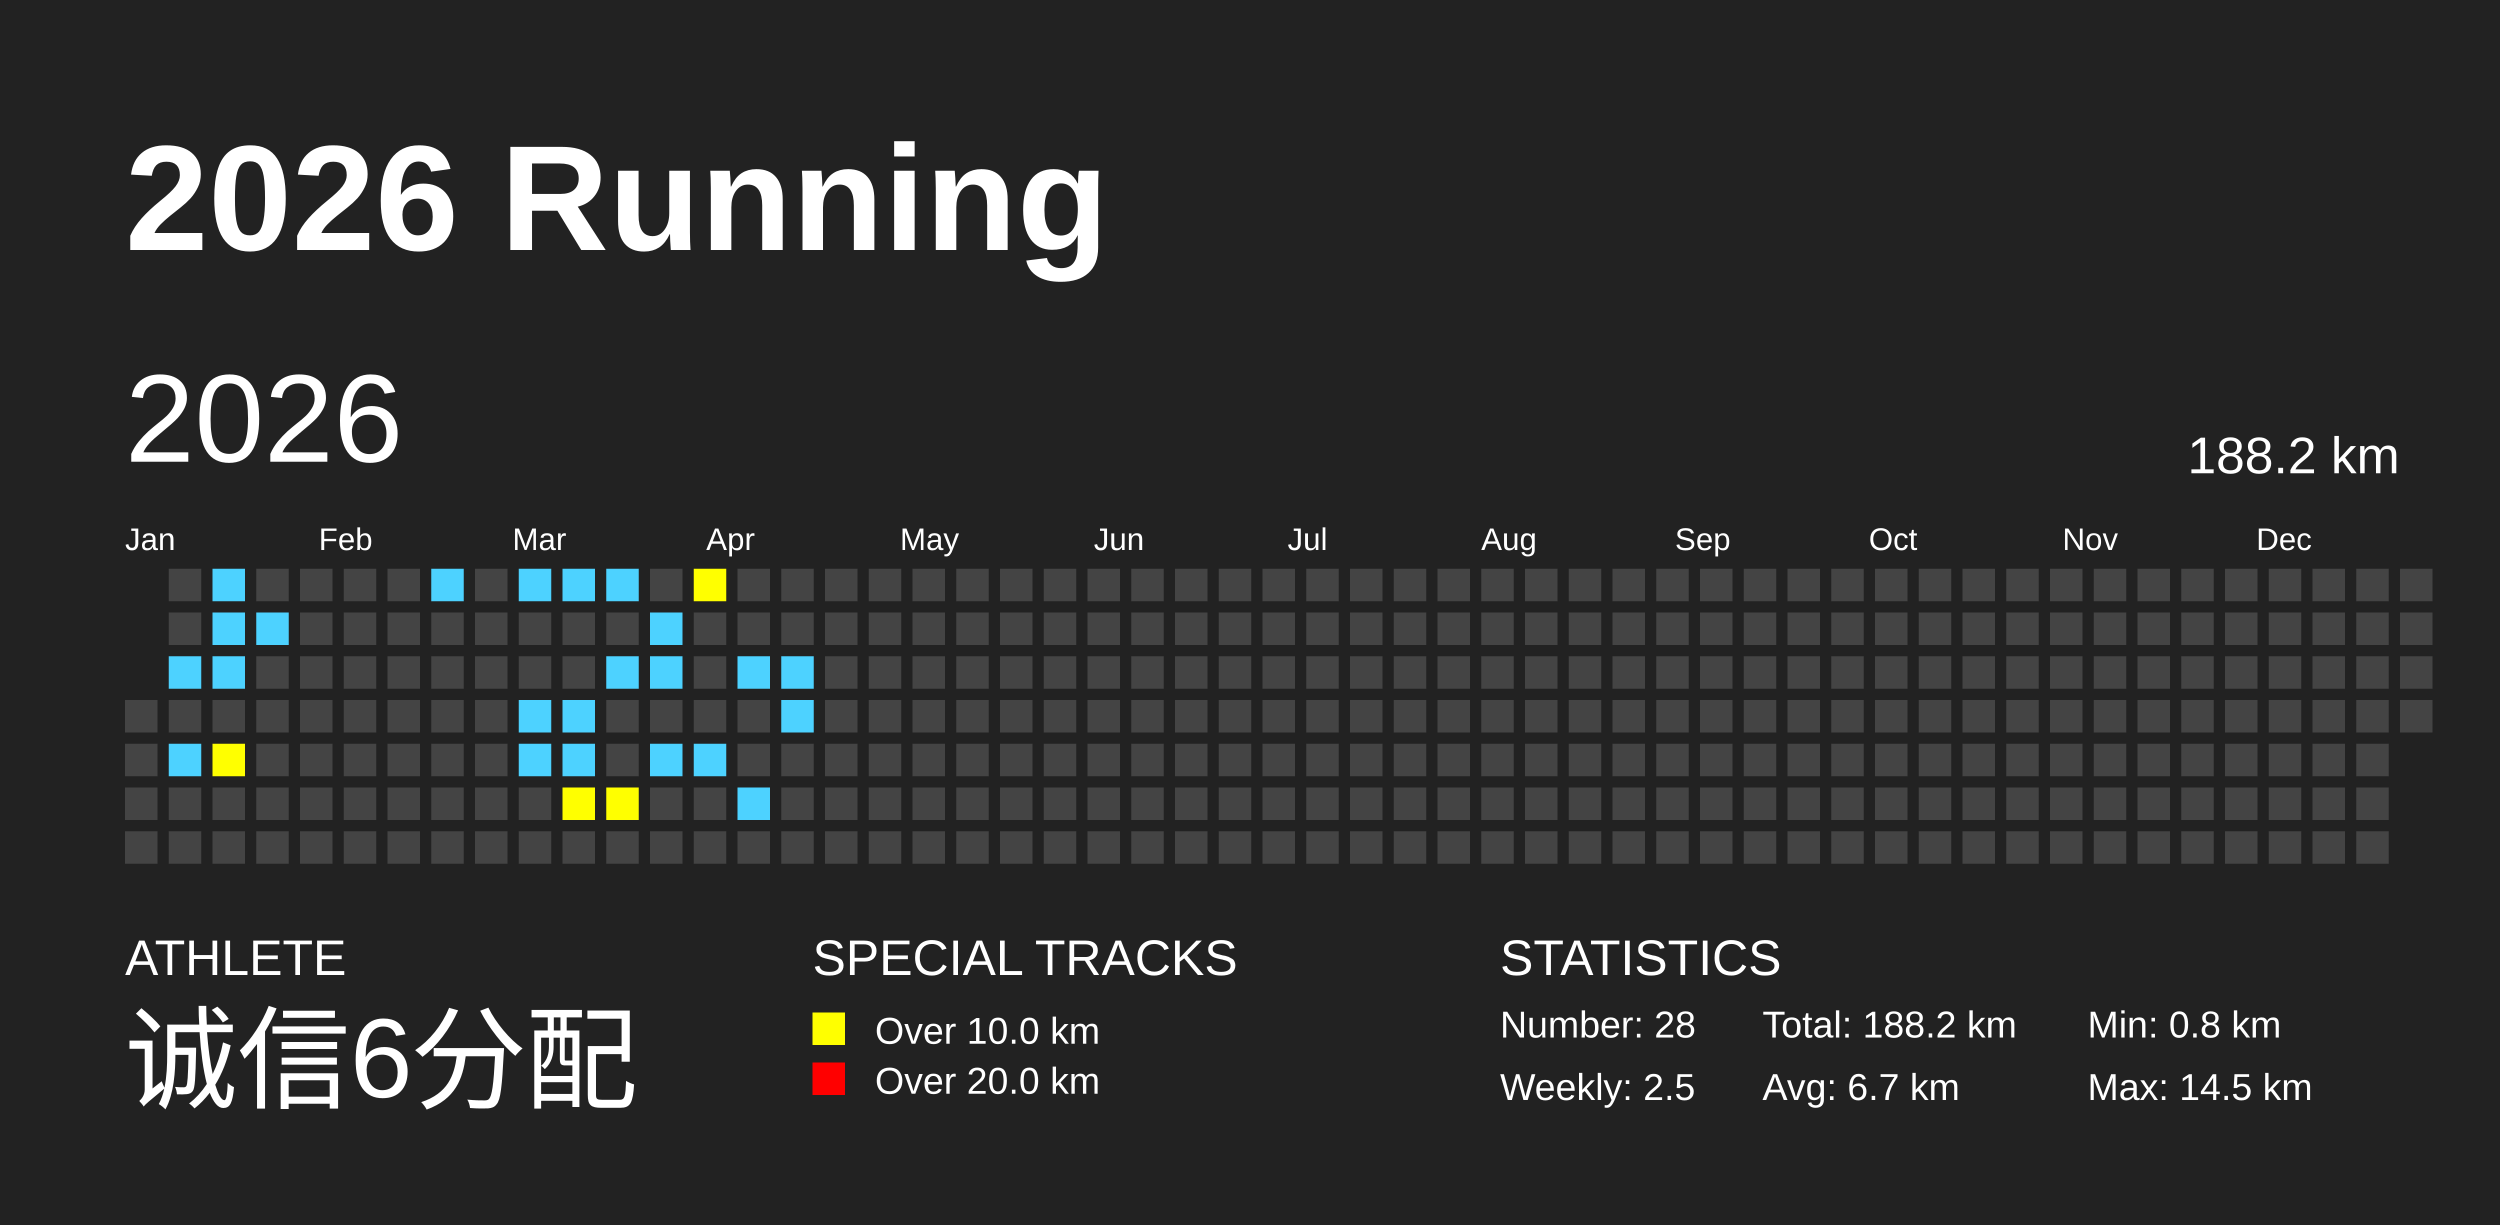
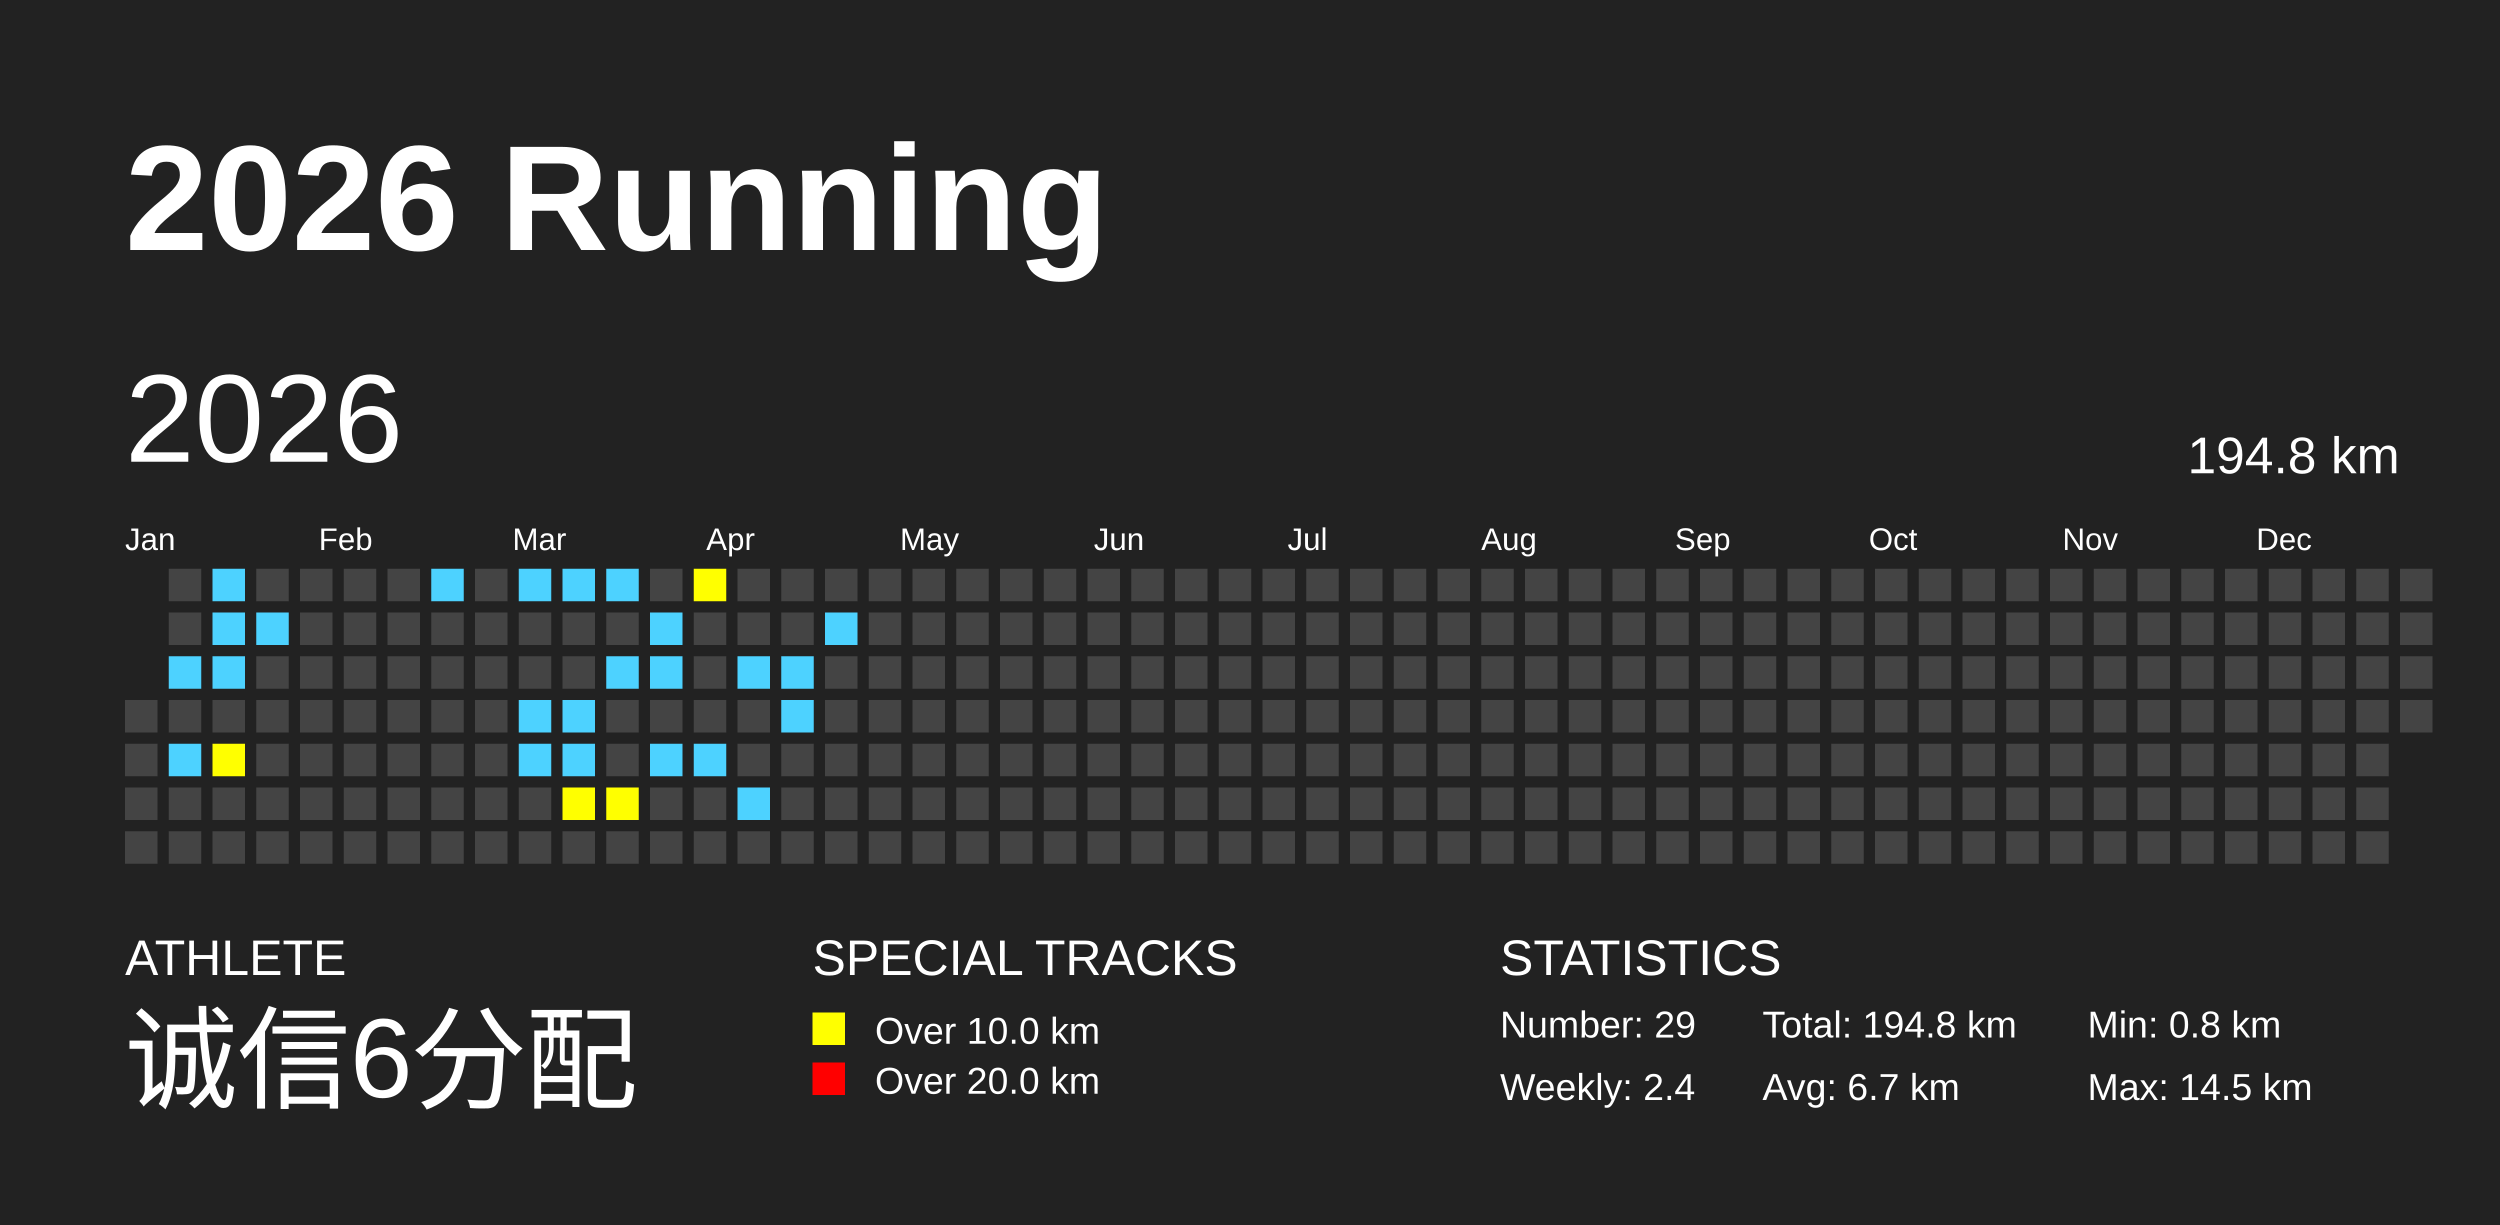
<svg xmlns="http://www.w3.org/2000/svg" baseProfile="full" height="98mm" version="1.1" viewBox="0,0,200,98" width="200mm">
  <defs />
  <rect fill="#222222" height="98" width="200" x="0" y="0" />
  <text fill="#FFFFFF" style="font-size:12px; font-family:Arial; font-weight:bold;" x="10" y="20">2026 Running</text>
  <text fill="#FFFFFF" style="font-size:4px; font-family:Arial" x="10" y="78">ATHLETE</text>
  <text fill="#FFFFFF" style="font-size:9px; font-family:Arial" x="10" y="88">诚信6分配</text>
  <text fill="#FFFFFF" style="font-size:4px; font-family:Arial" x="65" y="78">SPECIAL TRACKS</text>
  <rect fill="yellow" height="2.6" width="2.6" x="65" y="81" />
  <text fill="#FFFFFF" style="font-size:3px; font-family:Arial" x="70" y="83.5">Over 10.0 km</text>
  <rect fill="red" height="2.6" width="2.6" x="65" y="85" />
  <text fill="#FFFFFF" style="font-size:3px; font-family:Arial" x="70" y="87.5">Over 20.0 km</text>
  <text fill="#FFFFFF" style="font-size:4px; font-family:Arial" x="120" y="78">STATISTICS</text>
-   <text fill="#FFFFFF" style="font-size:3px; font-family:Arial" x="120" y="83">Number: 28</text>
-   <text fill="#FFFFFF" style="font-size:3px; font-family:Arial" x="120" y="88">Weekly: 2.5</text>
-   <text fill="#FFFFFF" style="font-size:3px; font-family:Arial" x="141" y="83">Total: 188.2 km</text>
+   <text fill="#FFFFFF" style="font-size:3px; font-family:Arial" x="120" y="83">Number: 29</text>
+   <text fill="#FFFFFF" style="font-size:3px; font-family:Arial" x="120" y="88">Weekly: 2.4</text>
+   <text fill="#FFFFFF" style="font-size:3px; font-family:Arial" x="141" y="83">Total: 194.8 km</text>
  <text fill="#FFFFFF" style="font-size:3px; font-family:Arial" x="141" y="88">Avg: 6.7 km</text>
  <text fill="#FFFFFF" style="font-size:3px; font-family:Arial" x="167" y="83">Min: 0.8 km</text>
  <text fill="#FFFFFF" style="font-size:3px; font-family:Arial" x="167" y="88">Max: 14.5 km</text>
  <text dominant-baseline="hanging" fill="#FFFFFF" style="font-size:10.0px; font-family:Arial;" x="10" y="30">2026</text>
-   <text dominant-baseline="hanging" fill="#FFFFFF" style="font-size:4.125px; font-family:Arial;" x="175" y="35">188.2 km</text>
+   <text dominant-baseline="hanging" fill="#FFFFFF" style="font-size:4.125px; font-family:Arial;" x="175" y="35">194.8 km</text>
  <text fill="#FFFFFF" style="font-size:2.5px; font-family:Arial" x="10.0" y="44">Jan</text>
  <text fill="#FFFFFF" style="font-size:2.5px; font-family:Arial" x="25.5" y="44">Feb</text>
  <text fill="#FFFFFF" style="font-size:2.5px; font-family:Arial" x="41.0" y="44">Mar</text>
  <text fill="#FFFFFF" style="font-size:2.5px; font-family:Arial" x="56.5" y="44">Apr</text>
  <text fill="#FFFFFF" style="font-size:2.5px; font-family:Arial" x="72.0" y="44">May</text>
  <text fill="#FFFFFF" style="font-size:2.5px; font-family:Arial" x="87.5" y="44">Jun</text>
  <text fill="#FFFFFF" style="font-size:2.5px; font-family:Arial" x="103.0" y="44">Jul</text>
  <text fill="#FFFFFF" style="font-size:2.5px; font-family:Arial" x="118.5" y="44">Aug</text>
  <text fill="#FFFFFF" style="font-size:2.5px; font-family:Arial" x="134.0" y="44">Sep</text>
  <text fill="#FFFFFF" style="font-size:2.5px; font-family:Arial" x="149.5" y="44">Oct</text>
  <text fill="#FFFFFF" style="font-size:2.5px; font-family:Arial" x="165.0" y="44">Nov</text>
  <text fill="#FFFFFF" style="font-size:2.5px; font-family:Arial" x="180.5" y="44">Dec</text>
  <rect fill="#444444" height="2.6" width="2.6" x="10.0" y="56.0" />
  <rect fill="#444444" height="2.6" width="2.6" x="10.0" y="59.5" />
  <rect fill="#444444" height="2.6" width="2.6" x="10.0" y="63.0" />
  <rect fill="#444444" height="2.6" width="2.6" x="10.0" y="66.5" />
  <rect fill="#444444" height="2.6" width="2.6" x="13.5" y="45.5" />
  <rect fill="#444444" height="2.6" width="2.6" x="13.5" y="49.0" />
  <rect fill="#4DD2FF" height="2.6" width="2.6" x="13.5" y="52.5" />
  <rect fill="#444444" height="2.6" width="2.6" x="13.5" y="56.0" />
  <rect fill="#4DD2FF" height="2.6" width="2.6" x="13.5" y="59.5" />
  <rect fill="#444444" height="2.6" width="2.6" x="13.5" y="63.0" />
  <rect fill="#444444" height="2.6" width="2.6" x="13.5" y="66.5" />
  <rect fill="#4DD2FF" height="2.6" width="2.6" x="17.0" y="45.5" />
  <rect fill="#4DD2FF" height="2.6" width="2.6" x="17.0" y="49.0" />
  <rect fill="#4DD2FF" height="2.6" width="2.6" x="17.0" y="52.5" />
  <rect fill="#444444" height="2.6" width="2.6" x="17.0" y="56.0" />
  <rect fill="yellow" height="2.6" width="2.6" x="17.0" y="59.5" />
  <rect fill="#444444" height="2.6" width="2.6" x="17.0" y="63.0" />
  <rect fill="#444444" height="2.6" width="2.6" x="17.0" y="66.5" />
  <rect fill="#444444" height="2.6" width="2.6" x="20.5" y="45.5" />
  <rect fill="#4DD2FF" height="2.6" width="2.6" x="20.5" y="49.0" />
  <rect fill="#444444" height="2.6" width="2.6" x="20.5" y="52.5" />
  <rect fill="#444444" height="2.6" width="2.6" x="20.5" y="56.0" />
  <rect fill="#444444" height="2.6" width="2.6" x="20.5" y="59.5" />
  <rect fill="#444444" height="2.6" width="2.6" x="20.5" y="63.0" />
  <rect fill="#444444" height="2.6" width="2.6" x="20.5" y="66.5" />
  <rect fill="#444444" height="2.6" width="2.6" x="24.0" y="45.5" />
  <rect fill="#444444" height="2.6" width="2.6" x="24.0" y="49.0" />
  <rect fill="#444444" height="2.6" width="2.6" x="24.0" y="52.5" />
  <rect fill="#444444" height="2.6" width="2.6" x="24.0" y="56.0" />
  <rect fill="#444444" height="2.6" width="2.6" x="24.0" y="59.5" />
  <rect fill="#444444" height="2.6" width="2.6" x="24.0" y="63.0" />
  <rect fill="#444444" height="2.6" width="2.6" x="24.0" y="66.5" />
  <rect fill="#444444" height="2.6" width="2.6" x="27.5" y="45.5" />
  <rect fill="#444444" height="2.6" width="2.6" x="27.5" y="49.0" />
  <rect fill="#444444" height="2.6" width="2.6" x="27.5" y="52.5" />
  <rect fill="#444444" height="2.6" width="2.6" x="27.5" y="56.0" />
  <rect fill="#444444" height="2.6" width="2.6" x="27.5" y="59.5" />
  <rect fill="#444444" height="2.6" width="2.6" x="27.5" y="63.0" />
  <rect fill="#444444" height="2.6" width="2.6" x="27.5" y="66.5" />
  <rect fill="#444444" height="2.6" width="2.6" x="31.0" y="45.5" />
  <rect fill="#444444" height="2.6" width="2.6" x="31.0" y="49.0" />
  <rect fill="#444444" height="2.6" width="2.6" x="31.0" y="52.5" />
  <rect fill="#444444" height="2.6" width="2.6" x="31.0" y="56.0" />
  <rect fill="#444444" height="2.6" width="2.6" x="31.0" y="59.5" />
  <rect fill="#444444" height="2.6" width="2.6" x="31.0" y="63.0" />
  <rect fill="#444444" height="2.6" width="2.6" x="31.0" y="66.5" />
  <rect fill="#4DD2FF" height="2.6" width="2.6" x="34.5" y="45.5" />
  <rect fill="#444444" height="2.6" width="2.6" x="34.5" y="49.0" />
  <rect fill="#444444" height="2.6" width="2.6" x="34.5" y="52.5" />
  <rect fill="#444444" height="2.6" width="2.6" x="34.5" y="56.0" />
  <rect fill="#444444" height="2.6" width="2.6" x="34.5" y="59.5" />
  <rect fill="#444444" height="2.6" width="2.6" x="34.5" y="63.0" />
  <rect fill="#444444" height="2.6" width="2.6" x="34.5" y="66.5" />
  <rect fill="#444444" height="2.6" width="2.6" x="38.0" y="45.5" />
  <rect fill="#444444" height="2.6" width="2.6" x="38.0" y="49.0" />
  <rect fill="#444444" height="2.6" width="2.6" x="38.0" y="52.5" />
  <rect fill="#444444" height="2.6" width="2.6" x="38.0" y="56.0" />
  <rect fill="#444444" height="2.6" width="2.6" x="38.0" y="59.5" />
  <rect fill="#444444" height="2.6" width="2.6" x="38.0" y="63.0" />
  <rect fill="#444444" height="2.6" width="2.6" x="38.0" y="66.5" />
  <rect fill="#4DD2FF" height="2.6" width="2.6" x="41.5" y="45.5" />
  <rect fill="#444444" height="2.6" width="2.6" x="41.5" y="49.0" />
  <rect fill="#444444" height="2.6" width="2.6" x="41.5" y="52.5" />
  <rect fill="#4DD2FF" height="2.6" width="2.6" x="41.5" y="56.0" />
  <rect fill="#4DD2FF" height="2.6" width="2.6" x="41.5" y="59.5" />
  <rect fill="#444444" height="2.6" width="2.6" x="41.5" y="63.0" />
  <rect fill="#444444" height="2.6" width="2.6" x="41.5" y="66.5" />
  <rect fill="#4DD2FF" height="2.6" width="2.6" x="45.0" y="45.5" />
  <rect fill="#444444" height="2.6" width="2.6" x="45.0" y="49.0" />
  <rect fill="#444444" height="2.6" width="2.6" x="45.0" y="52.5" />
  <rect fill="#4DD2FF" height="2.6" width="2.6" x="45.0" y="56.0" />
  <rect fill="#4DD2FF" height="2.6" width="2.6" x="45.0" y="59.5" />
  <rect fill="yellow" height="2.6" width="2.6" x="45.0" y="63.0" />
  <rect fill="#444444" height="2.6" width="2.6" x="45.0" y="66.5" />
  <rect fill="#4DD2FF" height="2.6" width="2.6" x="48.5" y="45.5" />
  <rect fill="#444444" height="2.6" width="2.6" x="48.5" y="49.0" />
  <rect fill="#4DD2FF" height="2.6" width="2.6" x="48.5" y="52.5" />
  <rect fill="#444444" height="2.6" width="2.6" x="48.5" y="56.0" />
  <rect fill="#444444" height="2.6" width="2.6" x="48.5" y="59.5" />
  <rect fill="yellow" height="2.6" width="2.6" x="48.5" y="63.0" />
  <rect fill="#444444" height="2.6" width="2.6" x="48.5" y="66.5" />
  <rect fill="#444444" height="2.6" width="2.6" x="52.0" y="45.5" />
  <rect fill="#4DD2FF" height="2.6" width="2.6" x="52.0" y="49.0" />
  <rect fill="#4DD2FF" height="2.6" width="2.6" x="52.0" y="52.5" />
  <rect fill="#444444" height="2.6" width="2.6" x="52.0" y="56.0" />
  <rect fill="#4DD2FF" height="2.6" width="2.6" x="52.0" y="59.5" />
  <rect fill="#444444" height="2.6" width="2.6" x="52.0" y="63.0" />
  <rect fill="#444444" height="2.6" width="2.6" x="52.0" y="66.5" />
  <rect fill="yellow" height="2.6" width="2.6" x="55.5" y="45.5" />
  <rect fill="#444444" height="2.6" width="2.6" x="55.5" y="49.0" />
  <rect fill="#444444" height="2.6" width="2.6" x="55.5" y="52.5" />
  <rect fill="#444444" height="2.6" width="2.6" x="55.5" y="56.0" />
  <rect fill="#4DD2FF" height="2.6" width="2.6" x="55.5" y="59.5" />
  <rect fill="#444444" height="2.6" width="2.6" x="55.5" y="63.0" />
  <rect fill="#444444" height="2.6" width="2.6" x="55.5" y="66.5" />
  <rect fill="#444444" height="2.6" width="2.6" x="59.0" y="45.5" />
  <rect fill="#444444" height="2.6" width="2.6" x="59.0" y="49.0" />
  <rect fill="#4DD2FF" height="2.6" width="2.6" x="59.0" y="52.5" />
  <rect fill="#444444" height="2.6" width="2.6" x="59.0" y="56.0" />
  <rect fill="#444444" height="2.6" width="2.6" x="59.0" y="59.5" />
  <rect fill="#4DD2FF" height="2.6" width="2.6" x="59.0" y="63.0" />
  <rect fill="#444444" height="2.6" width="2.6" x="59.0" y="66.5" />
  <rect fill="#444444" height="2.6" width="2.6" x="62.5" y="45.5" />
  <rect fill="#444444" height="2.6" width="2.6" x="62.5" y="49.0" />
  <rect fill="#4DD2FF" height="2.6" width="2.6" x="62.5" y="52.5" />
  <rect fill="#4DD2FF" height="2.6" width="2.6" x="62.5" y="56.0" />
  <rect fill="#444444" height="2.6" width="2.6" x="62.5" y="59.5" />
  <rect fill="#444444" height="2.6" width="2.6" x="62.5" y="63.0" />
  <rect fill="#444444" height="2.6" width="2.6" x="62.5" y="66.5" />
  <rect fill="#444444" height="2.6" width="2.6" x="66.0" y="45.5" />
-   <rect fill="#444444" height="2.6" width="2.6" x="66.0" y="49.0" />
+   <rect fill="#4DD2FF" height="2.6" width="2.6" x="66.0" y="49.0" />
  <rect fill="#444444" height="2.6" width="2.6" x="66.0" y="52.5" />
  <rect fill="#444444" height="2.6" width="2.6" x="66.0" y="56.0" />
  <rect fill="#444444" height="2.6" width="2.6" x="66.0" y="59.5" />
  <rect fill="#444444" height="2.6" width="2.6" x="66.0" y="63.0" />
  <rect fill="#444444" height="2.6" width="2.6" x="66.0" y="66.5" />
  <rect fill="#444444" height="2.6" width="2.6" x="69.5" y="45.5" />
  <rect fill="#444444" height="2.6" width="2.6" x="69.5" y="49.0" />
  <rect fill="#444444" height="2.6" width="2.6" x="69.5" y="52.5" />
  <rect fill="#444444" height="2.6" width="2.6" x="69.5" y="56.0" />
  <rect fill="#444444" height="2.6" width="2.6" x="69.5" y="59.5" />
  <rect fill="#444444" height="2.6" width="2.6" x="69.5" y="63.0" />
  <rect fill="#444444" height="2.6" width="2.6" x="69.5" y="66.5" />
  <rect fill="#444444" height="2.6" width="2.6" x="73.0" y="45.5" />
  <rect fill="#444444" height="2.6" width="2.6" x="73.0" y="49.0" />
  <rect fill="#444444" height="2.6" width="2.6" x="73.0" y="52.5" />
  <rect fill="#444444" height="2.6" width="2.6" x="73.0" y="56.0" />
  <rect fill="#444444" height="2.6" width="2.6" x="73.0" y="59.5" />
  <rect fill="#444444" height="2.6" width="2.6" x="73.0" y="63.0" />
  <rect fill="#444444" height="2.6" width="2.6" x="73.0" y="66.5" />
  <rect fill="#444444" height="2.6" width="2.6" x="76.5" y="45.5" />
  <rect fill="#444444" height="2.6" width="2.6" x="76.5" y="49.0" />
  <rect fill="#444444" height="2.6" width="2.6" x="76.5" y="52.5" />
  <rect fill="#444444" height="2.6" width="2.6" x="76.5" y="56.0" />
  <rect fill="#444444" height="2.6" width="2.6" x="76.5" y="59.5" />
  <rect fill="#444444" height="2.6" width="2.6" x="76.5" y="63.0" />
  <rect fill="#444444" height="2.6" width="2.6" x="76.5" y="66.5" />
  <rect fill="#444444" height="2.6" width="2.6" x="80.0" y="45.5" />
  <rect fill="#444444" height="2.6" width="2.6" x="80.0" y="49.0" />
  <rect fill="#444444" height="2.6" width="2.6" x="80.0" y="52.5" />
  <rect fill="#444444" height="2.6" width="2.6" x="80.0" y="56.0" />
  <rect fill="#444444" height="2.6" width="2.6" x="80.0" y="59.5" />
  <rect fill="#444444" height="2.6" width="2.6" x="80.0" y="63.0" />
  <rect fill="#444444" height="2.6" width="2.6" x="80.0" y="66.5" />
  <rect fill="#444444" height="2.6" width="2.6" x="83.5" y="45.5" />
  <rect fill="#444444" height="2.6" width="2.6" x="83.5" y="49.0" />
  <rect fill="#444444" height="2.6" width="2.6" x="83.5" y="52.5" />
  <rect fill="#444444" height="2.6" width="2.6" x="83.5" y="56.0" />
  <rect fill="#444444" height="2.6" width="2.6" x="83.5" y="59.5" />
  <rect fill="#444444" height="2.6" width="2.6" x="83.5" y="63.0" />
  <rect fill="#444444" height="2.6" width="2.6" x="83.5" y="66.5" />
  <rect fill="#444444" height="2.6" width="2.6" x="87.0" y="45.5" />
  <rect fill="#444444" height="2.6" width="2.6" x="87.0" y="49.0" />
  <rect fill="#444444" height="2.6" width="2.6" x="87.0" y="52.5" />
  <rect fill="#444444" height="2.6" width="2.6" x="87.0" y="56.0" />
  <rect fill="#444444" height="2.6" width="2.6" x="87.0" y="59.5" />
  <rect fill="#444444" height="2.6" width="2.6" x="87.0" y="63.0" />
  <rect fill="#444444" height="2.6" width="2.6" x="87.0" y="66.5" />
  <rect fill="#444444" height="2.6" width="2.6" x="90.5" y="45.5" />
  <rect fill="#444444" height="2.6" width="2.6" x="90.5" y="49.0" />
  <rect fill="#444444" height="2.6" width="2.6" x="90.5" y="52.5" />
  <rect fill="#444444" height="2.6" width="2.6" x="90.5" y="56.0" />
  <rect fill="#444444" height="2.6" width="2.6" x="90.5" y="59.5" />
  <rect fill="#444444" height="2.6" width="2.6" x="90.5" y="63.0" />
  <rect fill="#444444" height="2.6" width="2.6" x="90.5" y="66.5" />
  <rect fill="#444444" height="2.6" width="2.6" x="94.0" y="45.5" />
  <rect fill="#444444" height="2.6" width="2.6" x="94.0" y="49.0" />
  <rect fill="#444444" height="2.6" width="2.6" x="94.0" y="52.5" />
  <rect fill="#444444" height="2.6" width="2.6" x="94.0" y="56.0" />
  <rect fill="#444444" height="2.6" width="2.6" x="94.0" y="59.5" />
  <rect fill="#444444" height="2.6" width="2.6" x="94.0" y="63.0" />
  <rect fill="#444444" height="2.6" width="2.6" x="94.0" y="66.5" />
  <rect fill="#444444" height="2.6" width="2.6" x="97.5" y="45.5" />
  <rect fill="#444444" height="2.6" width="2.6" x="97.5" y="49.0" />
  <rect fill="#444444" height="2.6" width="2.6" x="97.5" y="52.5" />
  <rect fill="#444444" height="2.6" width="2.6" x="97.5" y="56.0" />
  <rect fill="#444444" height="2.6" width="2.6" x="97.5" y="59.5" />
  <rect fill="#444444" height="2.6" width="2.6" x="97.5" y="63.0" />
  <rect fill="#444444" height="2.6" width="2.6" x="97.5" y="66.5" />
  <rect fill="#444444" height="2.6" width="2.6" x="101.0" y="45.5" />
  <rect fill="#444444" height="2.6" width="2.6" x="101.0" y="49.0" />
  <rect fill="#444444" height="2.6" width="2.6" x="101.0" y="52.5" />
  <rect fill="#444444" height="2.6" width="2.6" x="101.0" y="56.0" />
  <rect fill="#444444" height="2.6" width="2.6" x="101.0" y="59.5" />
  <rect fill="#444444" height="2.6" width="2.6" x="101.0" y="63.0" />
  <rect fill="#444444" height="2.6" width="2.6" x="101.0" y="66.5" />
  <rect fill="#444444" height="2.6" width="2.6" x="104.5" y="45.5" />
  <rect fill="#444444" height="2.6" width="2.6" x="104.5" y="49.0" />
  <rect fill="#444444" height="2.6" width="2.6" x="104.5" y="52.5" />
  <rect fill="#444444" height="2.6" width="2.6" x="104.5" y="56.0" />
  <rect fill="#444444" height="2.6" width="2.6" x="104.5" y="59.5" />
  <rect fill="#444444" height="2.6" width="2.6" x="104.5" y="63.0" />
  <rect fill="#444444" height="2.6" width="2.6" x="104.5" y="66.5" />
  <rect fill="#444444" height="2.6" width="2.6" x="108.0" y="45.5" />
  <rect fill="#444444" height="2.6" width="2.6" x="108.0" y="49.0" />
  <rect fill="#444444" height="2.6" width="2.6" x="108.0" y="52.5" />
  <rect fill="#444444" height="2.6" width="2.6" x="108.0" y="56.0" />
  <rect fill="#444444" height="2.6" width="2.6" x="108.0" y="59.5" />
  <rect fill="#444444" height="2.6" width="2.6" x="108.0" y="63.0" />
  <rect fill="#444444" height="2.6" width="2.6" x="108.0" y="66.5" />
  <rect fill="#444444" height="2.6" width="2.6" x="111.5" y="45.5" />
  <rect fill="#444444" height="2.6" width="2.6" x="111.5" y="49.0" />
  <rect fill="#444444" height="2.6" width="2.6" x="111.5" y="52.5" />
  <rect fill="#444444" height="2.6" width="2.6" x="111.5" y="56.0" />
  <rect fill="#444444" height="2.6" width="2.6" x="111.5" y="59.5" />
  <rect fill="#444444" height="2.6" width="2.6" x="111.5" y="63.0" />
  <rect fill="#444444" height="2.6" width="2.6" x="111.5" y="66.5" />
  <rect fill="#444444" height="2.6" width="2.6" x="115.0" y="45.5" />
  <rect fill="#444444" height="2.6" width="2.6" x="115.0" y="49.0" />
  <rect fill="#444444" height="2.6" width="2.6" x="115.0" y="52.5" />
  <rect fill="#444444" height="2.6" width="2.6" x="115.0" y="56.0" />
  <rect fill="#444444" height="2.6" width="2.6" x="115.0" y="59.5" />
  <rect fill="#444444" height="2.6" width="2.6" x="115.0" y="63.0" />
  <rect fill="#444444" height="2.6" width="2.6" x="115.0" y="66.5" />
  <rect fill="#444444" height="2.6" width="2.6" x="118.5" y="45.5" />
  <rect fill="#444444" height="2.6" width="2.6" x="118.5" y="49.0" />
  <rect fill="#444444" height="2.6" width="2.6" x="118.5" y="52.5" />
  <rect fill="#444444" height="2.6" width="2.6" x="118.5" y="56.0" />
  <rect fill="#444444" height="2.6" width="2.6" x="118.5" y="59.5" />
  <rect fill="#444444" height="2.6" width="2.6" x="118.5" y="63.0" />
  <rect fill="#444444" height="2.6" width="2.6" x="118.5" y="66.5" />
  <rect fill="#444444" height="2.6" width="2.6" x="122.0" y="45.5" />
  <rect fill="#444444" height="2.6" width="2.6" x="122.0" y="49.0" />
  <rect fill="#444444" height="2.6" width="2.6" x="122.0" y="52.5" />
  <rect fill="#444444" height="2.6" width="2.6" x="122.0" y="56.0" />
  <rect fill="#444444" height="2.6" width="2.6" x="122.0" y="59.5" />
  <rect fill="#444444" height="2.6" width="2.6" x="122.0" y="63.0" />
  <rect fill="#444444" height="2.6" width="2.6" x="122.0" y="66.5" />
  <rect fill="#444444" height="2.6" width="2.6" x="125.5" y="45.5" />
  <rect fill="#444444" height="2.6" width="2.6" x="125.5" y="49.0" />
  <rect fill="#444444" height="2.6" width="2.6" x="125.5" y="52.5" />
  <rect fill="#444444" height="2.6" width="2.6" x="125.5" y="56.0" />
  <rect fill="#444444" height="2.6" width="2.6" x="125.5" y="59.5" />
  <rect fill="#444444" height="2.6" width="2.6" x="125.5" y="63.0" />
  <rect fill="#444444" height="2.6" width="2.6" x="125.5" y="66.5" />
  <rect fill="#444444" height="2.6" width="2.6" x="129.0" y="45.5" />
  <rect fill="#444444" height="2.6" width="2.6" x="129.0" y="49.0" />
  <rect fill="#444444" height="2.6" width="2.6" x="129.0" y="52.5" />
  <rect fill="#444444" height="2.6" width="2.6" x="129.0" y="56.0" />
  <rect fill="#444444" height="2.6" width="2.6" x="129.0" y="59.5" />
  <rect fill="#444444" height="2.6" width="2.6" x="129.0" y="63.0" />
  <rect fill="#444444" height="2.6" width="2.6" x="129.0" y="66.5" />
  <rect fill="#444444" height="2.6" width="2.6" x="132.5" y="45.5" />
  <rect fill="#444444" height="2.6" width="2.6" x="132.5" y="49.0" />
  <rect fill="#444444" height="2.6" width="2.6" x="132.5" y="52.5" />
  <rect fill="#444444" height="2.6" width="2.6" x="132.5" y="56.0" />
  <rect fill="#444444" height="2.6" width="2.6" x="132.5" y="59.5" />
  <rect fill="#444444" height="2.6" width="2.6" x="132.5" y="63.0" />
  <rect fill="#444444" height="2.6" width="2.6" x="132.5" y="66.5" />
  <rect fill="#444444" height="2.6" width="2.6" x="136.0" y="45.5" />
  <rect fill="#444444" height="2.6" width="2.6" x="136.0" y="49.0" />
  <rect fill="#444444" height="2.6" width="2.6" x="136.0" y="52.5" />
  <rect fill="#444444" height="2.6" width="2.6" x="136.0" y="56.0" />
  <rect fill="#444444" height="2.6" width="2.6" x="136.0" y="59.5" />
  <rect fill="#444444" height="2.6" width="2.6" x="136.0" y="63.0" />
  <rect fill="#444444" height="2.6" width="2.6" x="136.0" y="66.5" />
  <rect fill="#444444" height="2.6" width="2.6" x="139.5" y="45.5" />
  <rect fill="#444444" height="2.6" width="2.6" x="139.5" y="49.0" />
  <rect fill="#444444" height="2.6" width="2.6" x="139.5" y="52.5" />
  <rect fill="#444444" height="2.6" width="2.6" x="139.5" y="56.0" />
  <rect fill="#444444" height="2.6" width="2.6" x="139.5" y="59.5" />
  <rect fill="#444444" height="2.6" width="2.6" x="139.5" y="63.0" />
  <rect fill="#444444" height="2.6" width="2.6" x="139.5" y="66.5" />
  <rect fill="#444444" height="2.6" width="2.6" x="143.0" y="45.5" />
  <rect fill="#444444" height="2.6" width="2.6" x="143.0" y="49.0" />
  <rect fill="#444444" height="2.6" width="2.6" x="143.0" y="52.5" />
  <rect fill="#444444" height="2.6" width="2.6" x="143.0" y="56.0" />
  <rect fill="#444444" height="2.6" width="2.6" x="143.0" y="59.5" />
  <rect fill="#444444" height="2.6" width="2.6" x="143.0" y="63.0" />
  <rect fill="#444444" height="2.6" width="2.6" x="143.0" y="66.5" />
  <rect fill="#444444" height="2.6" width="2.6" x="146.5" y="45.5" />
  <rect fill="#444444" height="2.6" width="2.6" x="146.5" y="49.0" />
  <rect fill="#444444" height="2.6" width="2.6" x="146.5" y="52.5" />
  <rect fill="#444444" height="2.6" width="2.6" x="146.5" y="56.0" />
  <rect fill="#444444" height="2.6" width="2.6" x="146.5" y="59.5" />
  <rect fill="#444444" height="2.6" width="2.6" x="146.5" y="63.0" />
  <rect fill="#444444" height="2.6" width="2.6" x="146.5" y="66.5" />
  <rect fill="#444444" height="2.6" width="2.6" x="150.0" y="45.5" />
  <rect fill="#444444" height="2.6" width="2.6" x="150.0" y="49.0" />
  <rect fill="#444444" height="2.6" width="2.6" x="150.0" y="52.5" />
  <rect fill="#444444" height="2.6" width="2.6" x="150.0" y="56.0" />
  <rect fill="#444444" height="2.6" width="2.6" x="150.0" y="59.5" />
  <rect fill="#444444" height="2.6" width="2.6" x="150.0" y="63.0" />
  <rect fill="#444444" height="2.6" width="2.6" x="150.0" y="66.5" />
  <rect fill="#444444" height="2.6" width="2.6" x="153.5" y="45.5" />
  <rect fill="#444444" height="2.6" width="2.6" x="153.5" y="49.0" />
  <rect fill="#444444" height="2.6" width="2.6" x="153.5" y="52.5" />
  <rect fill="#444444" height="2.6" width="2.6" x="153.5" y="56.0" />
  <rect fill="#444444" height="2.6" width="2.6" x="153.5" y="59.5" />
  <rect fill="#444444" height="2.6" width="2.6" x="153.5" y="63.0" />
  <rect fill="#444444" height="2.6" width="2.6" x="153.5" y="66.5" />
  <rect fill="#444444" height="2.6" width="2.6" x="157.0" y="45.5" />
  <rect fill="#444444" height="2.6" width="2.6" x="157.0" y="49.0" />
  <rect fill="#444444" height="2.6" width="2.6" x="157.0" y="52.5" />
  <rect fill="#444444" height="2.6" width="2.6" x="157.0" y="56.0" />
  <rect fill="#444444" height="2.6" width="2.6" x="157.0" y="59.5" />
  <rect fill="#444444" height="2.6" width="2.6" x="157.0" y="63.0" />
  <rect fill="#444444" height="2.6" width="2.6" x="157.0" y="66.5" />
  <rect fill="#444444" height="2.6" width="2.6" x="160.5" y="45.5" />
  <rect fill="#444444" height="2.6" width="2.6" x="160.5" y="49.0" />
  <rect fill="#444444" height="2.6" width="2.6" x="160.5" y="52.5" />
  <rect fill="#444444" height="2.6" width="2.6" x="160.5" y="56.0" />
  <rect fill="#444444" height="2.6" width="2.6" x="160.5" y="59.5" />
  <rect fill="#444444" height="2.6" width="2.6" x="160.5" y="63.0" />
  <rect fill="#444444" height="2.6" width="2.6" x="160.5" y="66.5" />
  <rect fill="#444444" height="2.6" width="2.6" x="164.0" y="45.5" />
  <rect fill="#444444" height="2.6" width="2.6" x="164.0" y="49.0" />
  <rect fill="#444444" height="2.6" width="2.6" x="164.0" y="52.5" />
  <rect fill="#444444" height="2.6" width="2.6" x="164.0" y="56.0" />
  <rect fill="#444444" height="2.6" width="2.6" x="164.0" y="59.5" />
  <rect fill="#444444" height="2.6" width="2.6" x="164.0" y="63.0" />
  <rect fill="#444444" height="2.6" width="2.6" x="164.0" y="66.5" />
  <rect fill="#444444" height="2.6" width="2.6" x="167.5" y="45.5" />
  <rect fill="#444444" height="2.6" width="2.6" x="167.5" y="49.0" />
  <rect fill="#444444" height="2.6" width="2.6" x="167.5" y="52.5" />
  <rect fill="#444444" height="2.6" width="2.6" x="167.5" y="56.0" />
  <rect fill="#444444" height="2.6" width="2.6" x="167.5" y="59.5" />
  <rect fill="#444444" height="2.6" width="2.6" x="167.5" y="63.0" />
  <rect fill="#444444" height="2.6" width="2.6" x="167.5" y="66.5" />
  <rect fill="#444444" height="2.6" width="2.6" x="171.0" y="45.5" />
  <rect fill="#444444" height="2.6" width="2.6" x="171.0" y="49.0" />
  <rect fill="#444444" height="2.6" width="2.6" x="171.0" y="52.5" />
  <rect fill="#444444" height="2.6" width="2.6" x="171.0" y="56.0" />
  <rect fill="#444444" height="2.6" width="2.6" x="171.0" y="59.5" />
  <rect fill="#444444" height="2.6" width="2.6" x="171.0" y="63.0" />
  <rect fill="#444444" height="2.6" width="2.6" x="171.0" y="66.5" />
  <rect fill="#444444" height="2.6" width="2.6" x="174.5" y="45.5" />
  <rect fill="#444444" height="2.6" width="2.6" x="174.5" y="49.0" />
  <rect fill="#444444" height="2.6" width="2.6" x="174.5" y="52.5" />
  <rect fill="#444444" height="2.6" width="2.6" x="174.5" y="56.0" />
  <rect fill="#444444" height="2.6" width="2.6" x="174.5" y="59.5" />
  <rect fill="#444444" height="2.6" width="2.6" x="174.5" y="63.0" />
  <rect fill="#444444" height="2.6" width="2.6" x="174.5" y="66.5" />
  <rect fill="#444444" height="2.6" width="2.6" x="178.0" y="45.5" />
  <rect fill="#444444" height="2.6" width="2.6" x="178.0" y="49.0" />
  <rect fill="#444444" height="2.6" width="2.6" x="178.0" y="52.5" />
  <rect fill="#444444" height="2.6" width="2.6" x="178.0" y="56.0" />
  <rect fill="#444444" height="2.6" width="2.6" x="178.0" y="59.5" />
  <rect fill="#444444" height="2.6" width="2.6" x="178.0" y="63.0" />
  <rect fill="#444444" height="2.6" width="2.6" x="178.0" y="66.5" />
  <rect fill="#444444" height="2.6" width="2.6" x="181.5" y="45.5" />
  <rect fill="#444444" height="2.6" width="2.6" x="181.5" y="49.0" />
  <rect fill="#444444" height="2.6" width="2.6" x="181.5" y="52.5" />
  <rect fill="#444444" height="2.6" width="2.6" x="181.5" y="56.0" />
  <rect fill="#444444" height="2.6" width="2.6" x="181.5" y="59.5" />
  <rect fill="#444444" height="2.6" width="2.6" x="181.5" y="63.0" />
  <rect fill="#444444" height="2.6" width="2.6" x="181.5" y="66.5" />
  <rect fill="#444444" height="2.6" width="2.6" x="185.0" y="45.5" />
  <rect fill="#444444" height="2.6" width="2.6" x="185.0" y="49.0" />
  <rect fill="#444444" height="2.6" width="2.6" x="185.0" y="52.5" />
  <rect fill="#444444" height="2.6" width="2.6" x="185.0" y="56.0" />
  <rect fill="#444444" height="2.6" width="2.6" x="185.0" y="59.5" />
  <rect fill="#444444" height="2.6" width="2.6" x="185.0" y="63.0" />
  <rect fill="#444444" height="2.6" width="2.6" x="185.0" y="66.5" />
  <rect fill="#444444" height="2.6" width="2.6" x="188.5" y="45.5" />
  <rect fill="#444444" height="2.6" width="2.6" x="188.5" y="49.0" />
  <rect fill="#444444" height="2.6" width="2.6" x="188.5" y="52.5" />
  <rect fill="#444444" height="2.6" width="2.6" x="188.5" y="56.0" />
  <rect fill="#444444" height="2.6" width="2.6" x="188.5" y="59.5" />
  <rect fill="#444444" height="2.6" width="2.6" x="188.5" y="63.0" />
  <rect fill="#444444" height="2.6" width="2.6" x="188.5" y="66.5" />
  <rect fill="#444444" height="2.6" width="2.6" x="192.0" y="45.5" />
  <rect fill="#444444" height="2.6" width="2.6" x="192.0" y="49.0" />
  <rect fill="#444444" height="2.6" width="2.6" x="192.0" y="52.5" />
  <rect fill="#444444" height="2.6" width="2.6" x="192.0" y="56.0" />
</svg>
